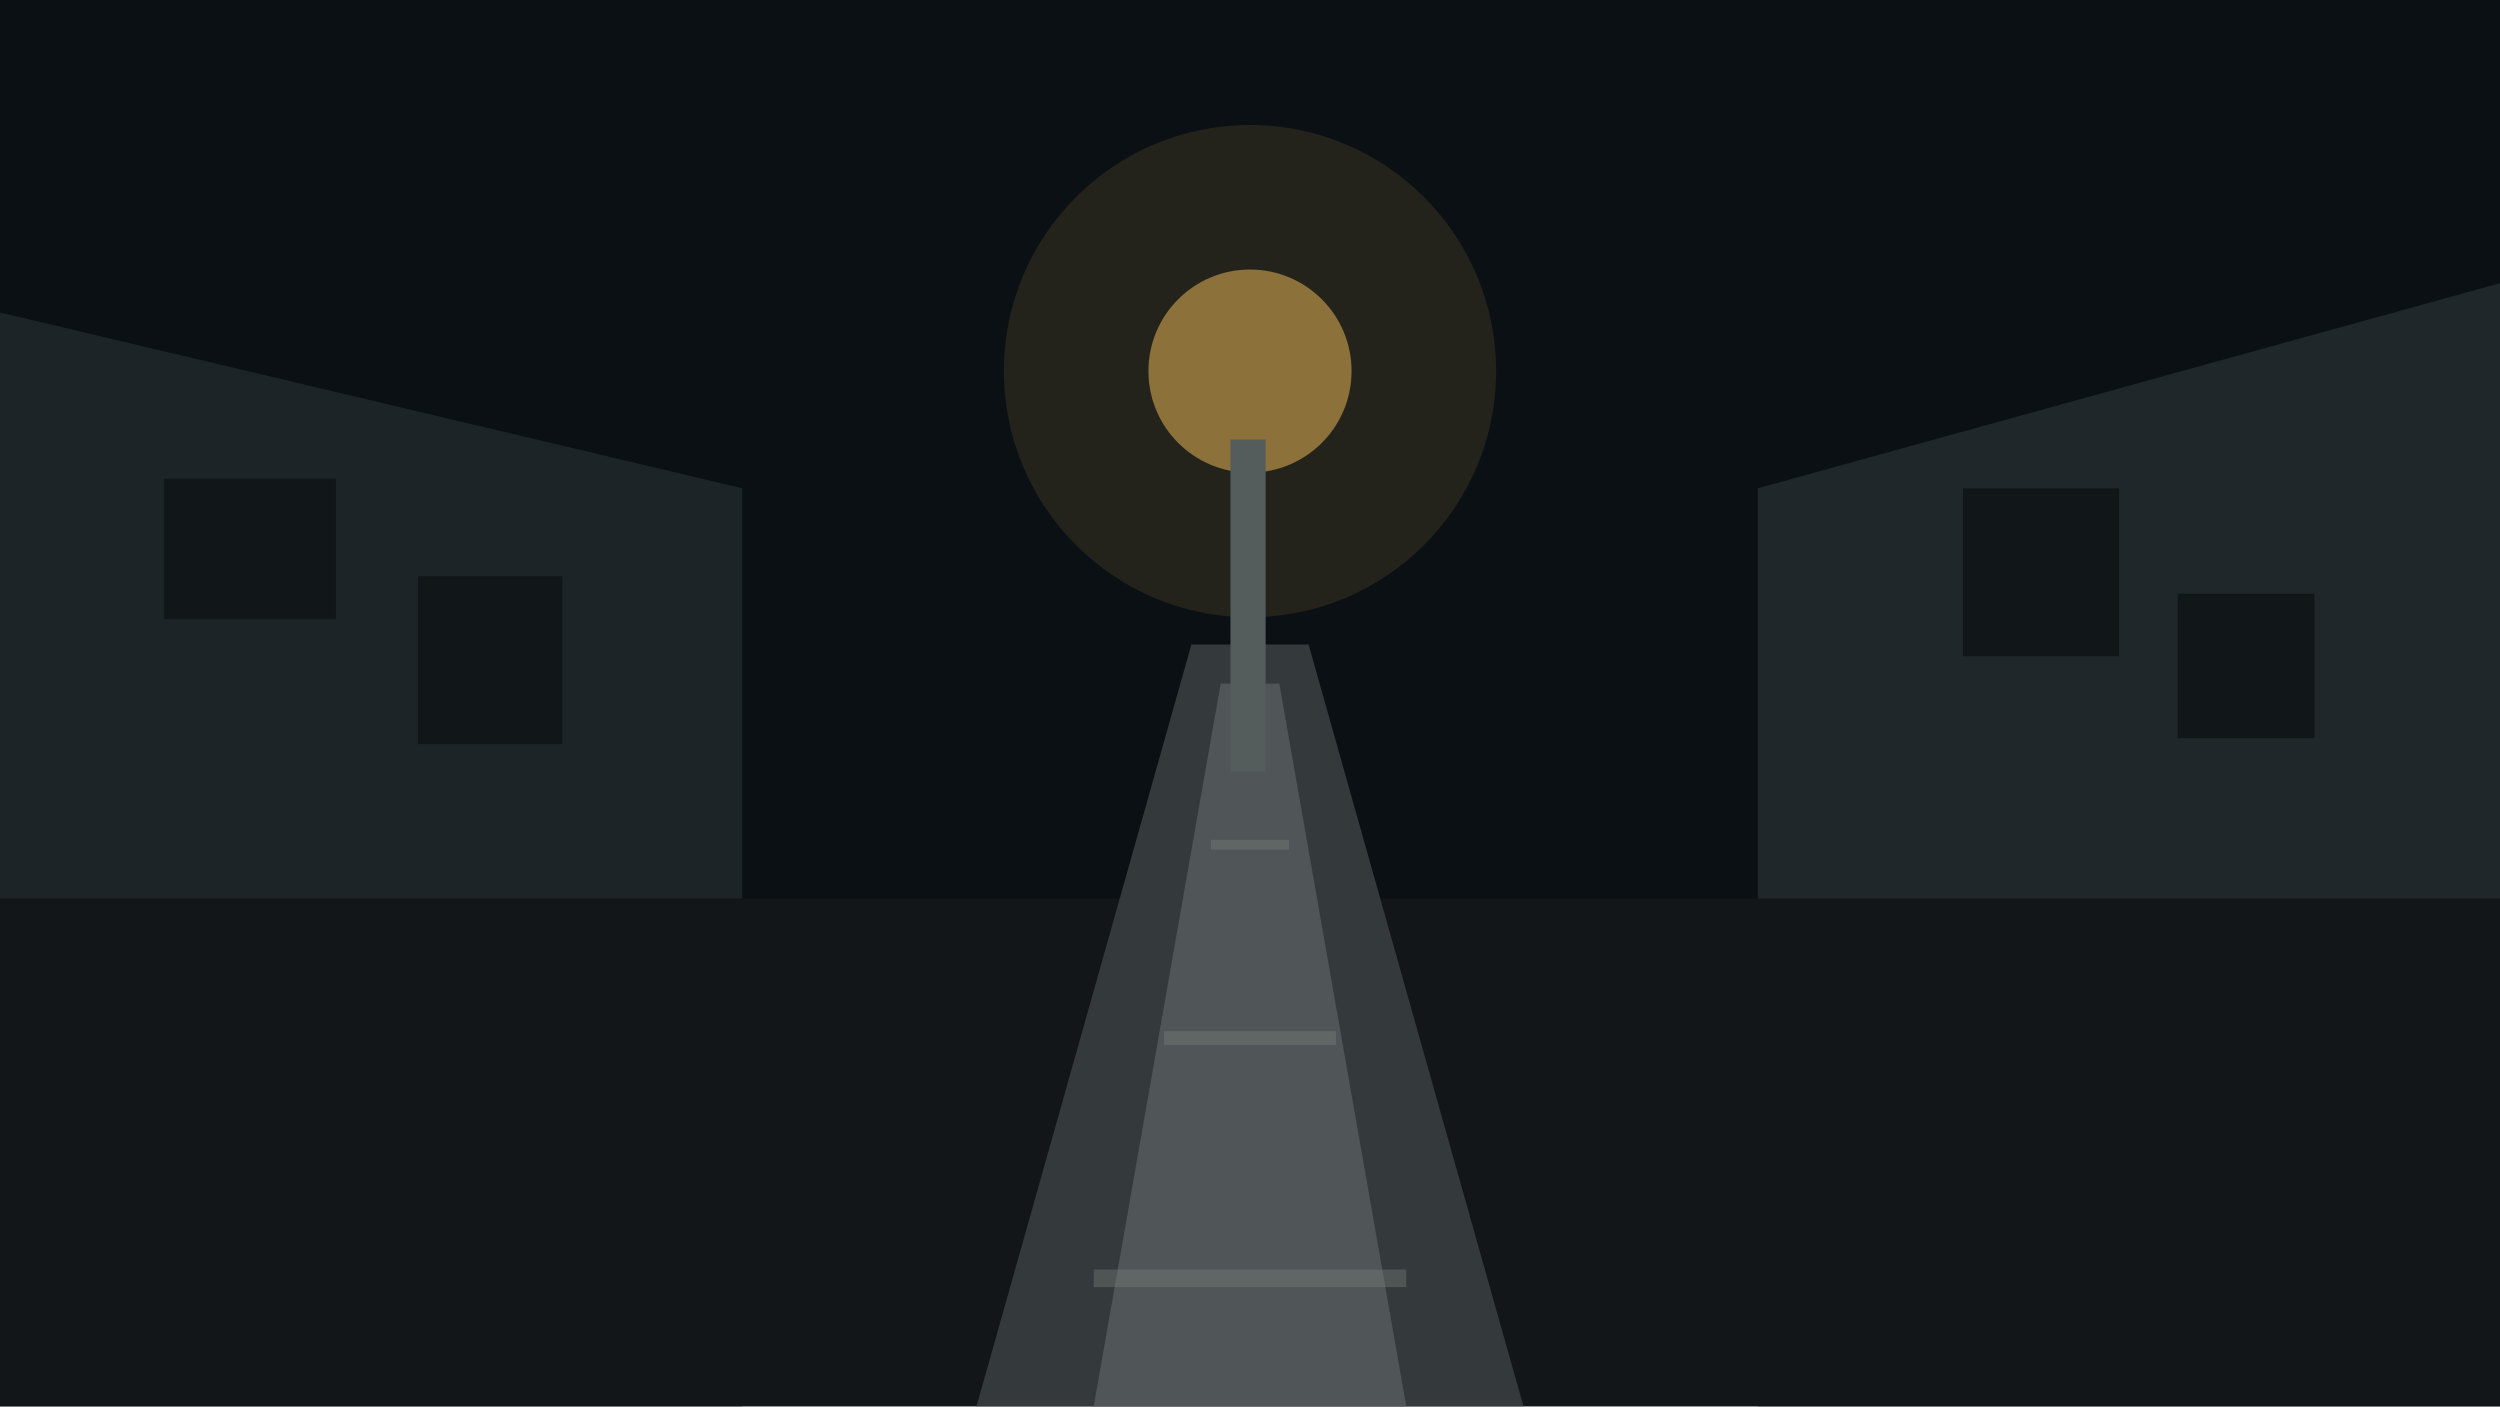
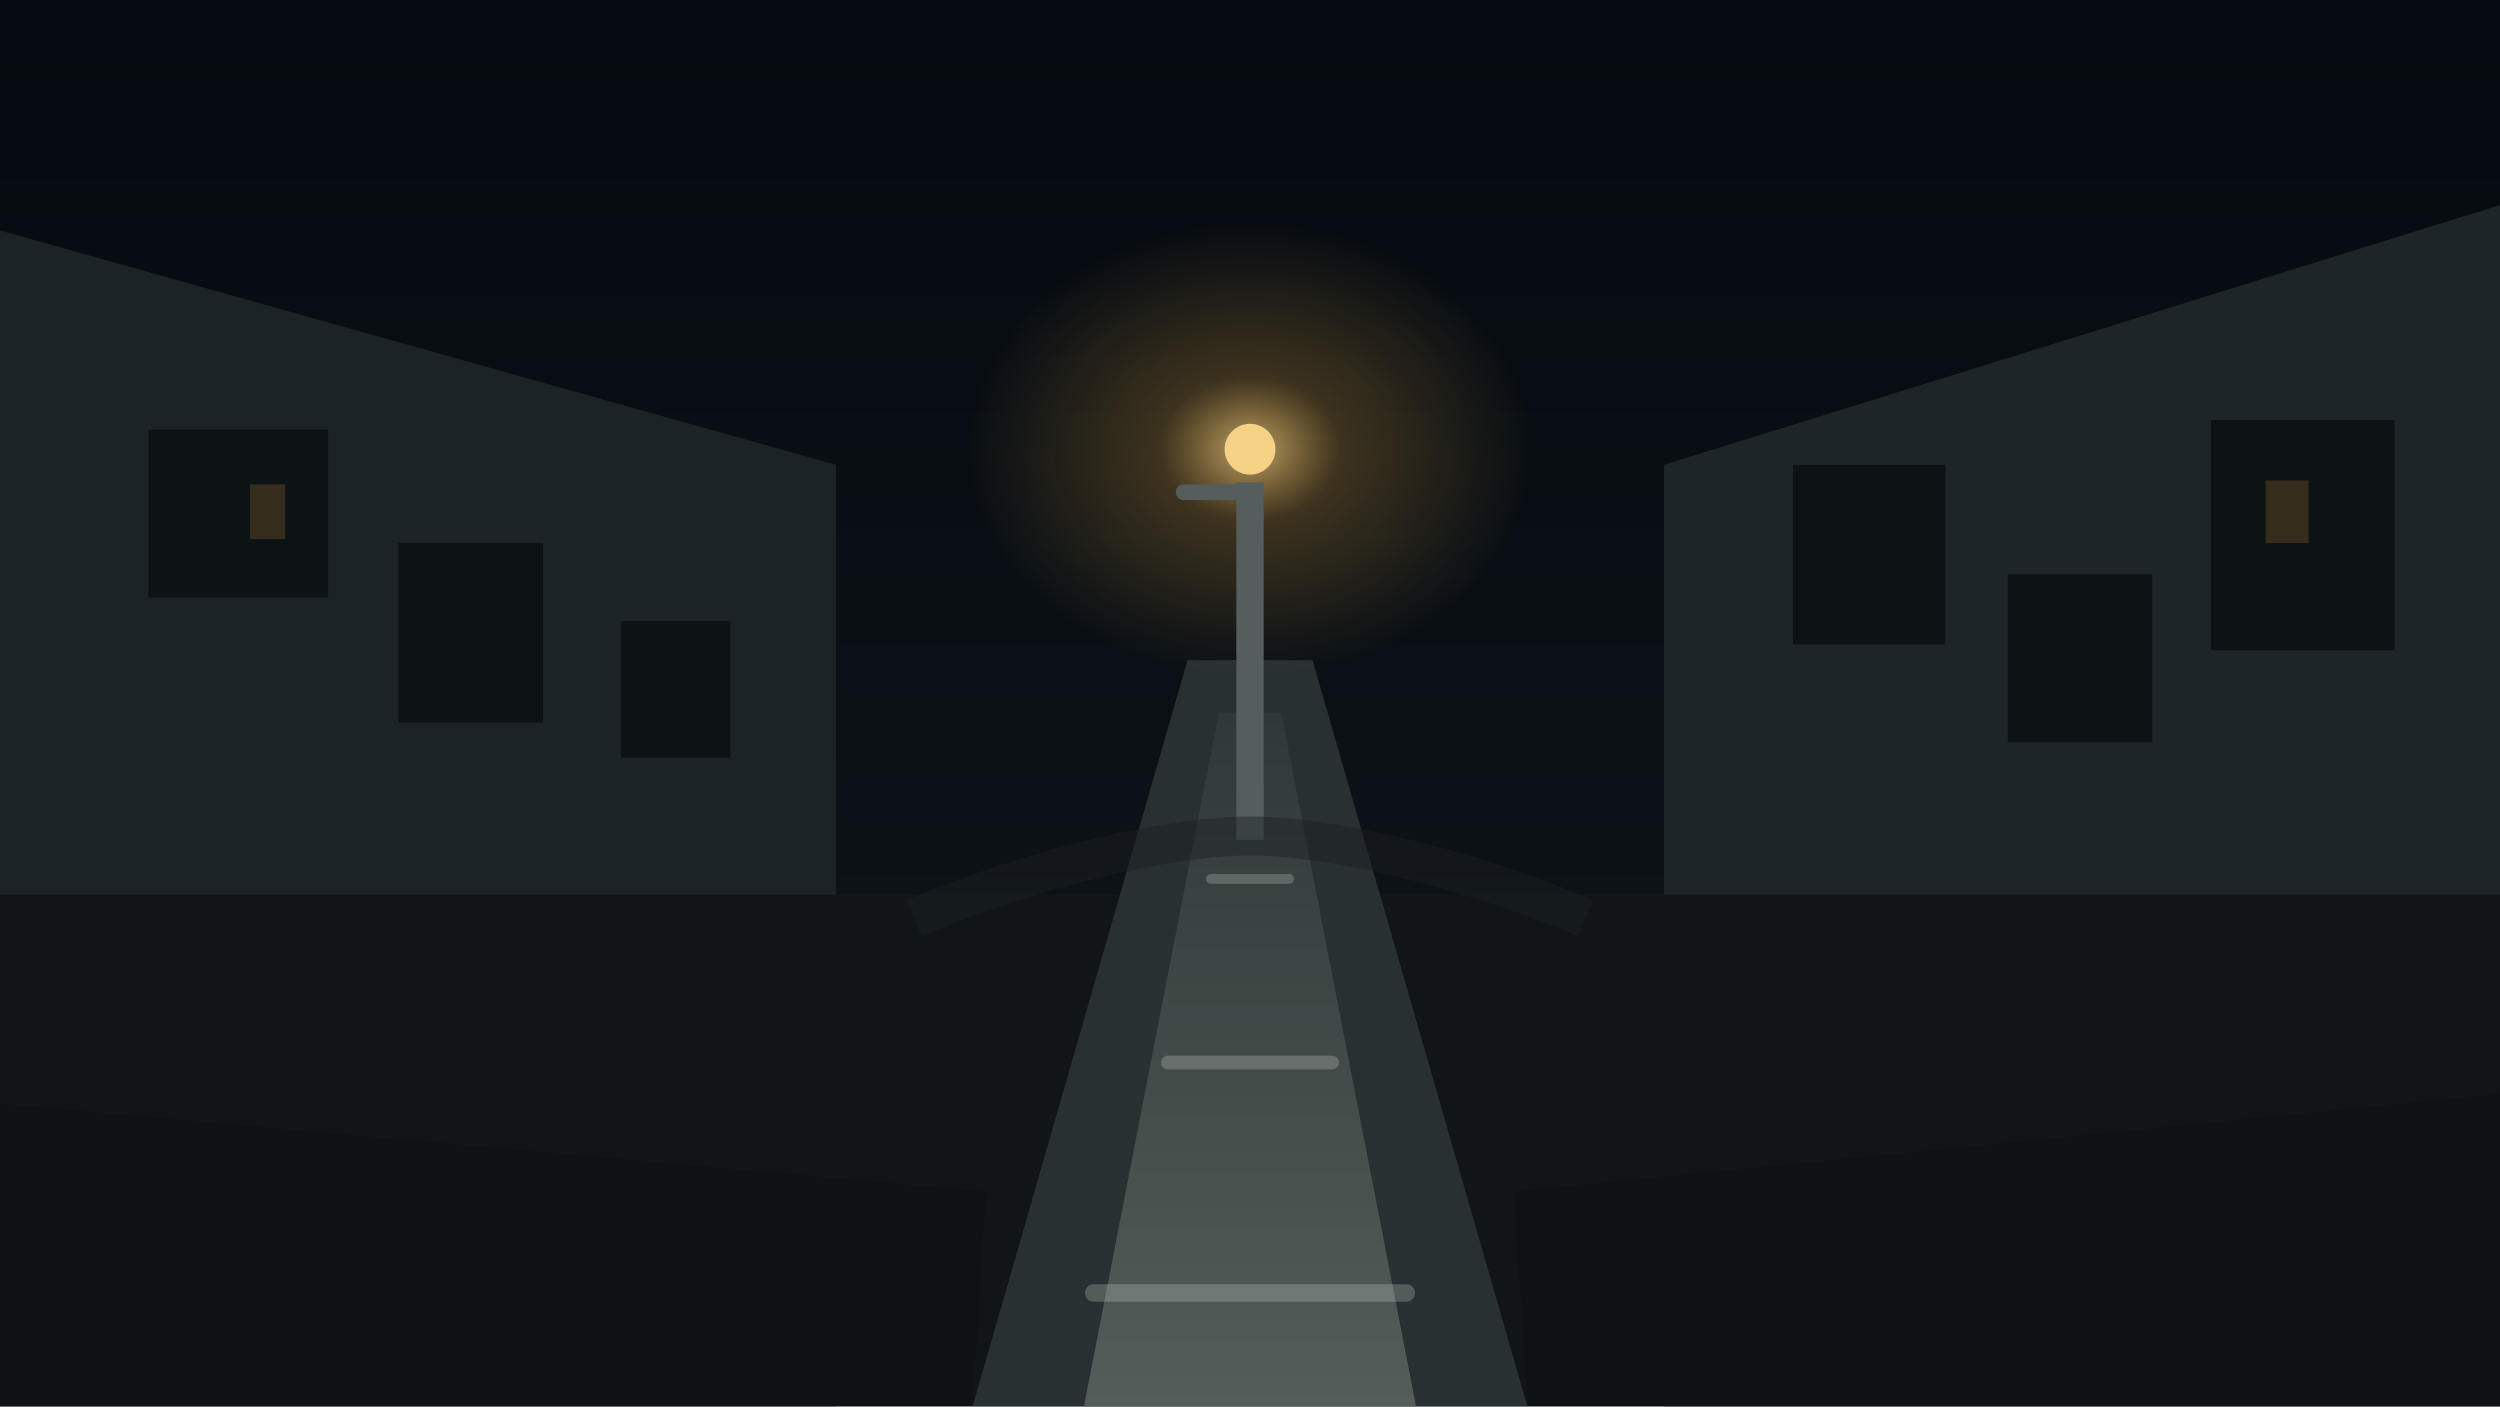
<svg xmlns="http://www.w3.org/2000/svg" viewBox="0 0 1280 720" role="img" aria-labelledby="title desc">
-   <rect width="1280" height="720" fill="#0b1014" />
-   <polygon points="0,160 380,250 380,720 0,720" fill="#1d2428" />
-   <polygon points="1280,145 900,250 900,720 1280,720" fill="#20272a" />
-   <rect x="0" y="460" width="1280" height="260" fill="#121619" />
-   <polygon points="500,720 610,330 670,330 780,720" fill="#343a3b" />
-   <polygon points="560,720 625,350 655,350 720,720" fill="#505657" />
-   <circle cx="640" cy="190" r="52" fill="#ffc85c" opacity="0.48" />
-   <circle cx="640" cy="190" r="126" fill="#ffc85c" opacity="0.1" />
-   <rect x="630" y="225" width="18" height="170" fill="#555c5c" />
-   <g fill="#111719">
-     <rect x="84" y="245" width="88" height="72" />
-     <rect x="214" y="295" width="74" height="86" />
-     <rect x="1005" y="250" width="80" height="86" />
-     <rect x="1115" y="304" width="70" height="74" />
+   <defs>
+     <linearGradient id="sky" x1="0" x2="0" y1="0" y2="1">
+       <stop offset="0" stop-color="#050a10" />
+       <stop offset="1" stop-color="#10161a" />
+     </linearGradient>
+     <linearGradient id="pavement" x1="0" x2="0" y1="0" y2="1">
+       <stop offset="0" stop-color="#303838" />
+       <stop offset="1" stop-color="#555d5a" />
+     </linearGradient>
+     <radialGradient id="weakGlow" cx="50%" cy="50%" r="50%">
+       <stop offset="0" stop-color="#ffd98a" stop-opacity="0.74" />
+       <stop offset="0.32" stop-color="#e5a943" stop-opacity="0.24" />
+       <stop offset="1" stop-color="#e5a943" stop-opacity="0" />
+     </radialGradient>
+   </defs>
+   <rect width="1280" height="720" fill="url(#sky)" />
+   <polygon points="0,118 428,238 428,720 0,720" fill="#1c2327" />
+   <polygon points="1280,105 852,238 852,720 1280,720" fill="#1e2529" />
+   <g fill="#0d1215">
+     <rect x="76" y="220" width="92" height="86" />
+     <rect x="204" y="278" width="74" height="92" />
+     <rect x="318" y="318" width="56" height="70" />
+     <rect x="918" y="238" width="78" height="92" />
+     <rect x="1028" y="294" width="74" height="86" />
+     <rect x="1132" y="215" width="94" height="118" />
  </g>
-   <g fill="#78817b" opacity="0.38">
-     <rect x="620" y="430" width="40" height="5" />
-     <rect x="596" y="528" width="88" height="7" />
-     <rect x="560" y="650" width="160" height="9" />
+   <g fill="#6d5026" opacity="0.42">
+     <rect x="128" y="248" width="18" height="28" />
+     <rect x="1160" y="246" width="22" height="32" />
+   </g>
+   <rect y="458" width="1280" height="262" fill="#111517" />
+   <path d="M498 720 L608 338 L672 338 L782 720 Z" fill="#283031" />
+   <path d="M555 720 L624 365 L656 365 L725 720 Z" fill="url(#pavement)" />
+   <g opacity="0.28" stroke="#c6cec5" stroke-linecap="round">
+     <path d="M620 450 H660" stroke-width="5" />
+     <path d="M598 544 H682" stroke-width="7" />
+     <path d="M560 662 H720" stroke-width="9" />
+   </g>
+   <ellipse cx="640" cy="230" rx="145" ry="116" fill="url(#weakGlow)" />
+   <circle cx="640" cy="230" r="13" fill="#f6d286" />
+   <path d="M640 247 V430" stroke="#555e5c" stroke-width="14" />
+   <path d="M640 252 H606" stroke="#555e5c" stroke-width="8" stroke-linecap="round" />
+   <path d="M468 470 C535 442 603 428 640 428 C677 428 745 442 812 470" fill="none" stroke="#1a2021" stroke-width="20" opacity="0.45" />
+   <g fill="#0a0e10" opacity="0.36">
+     <polygon points="0,565 505,610 498,720 0,720" />
+     <polygon points="1280,560 775,610 782,720 1280,720" />
  </g>
</svg>
